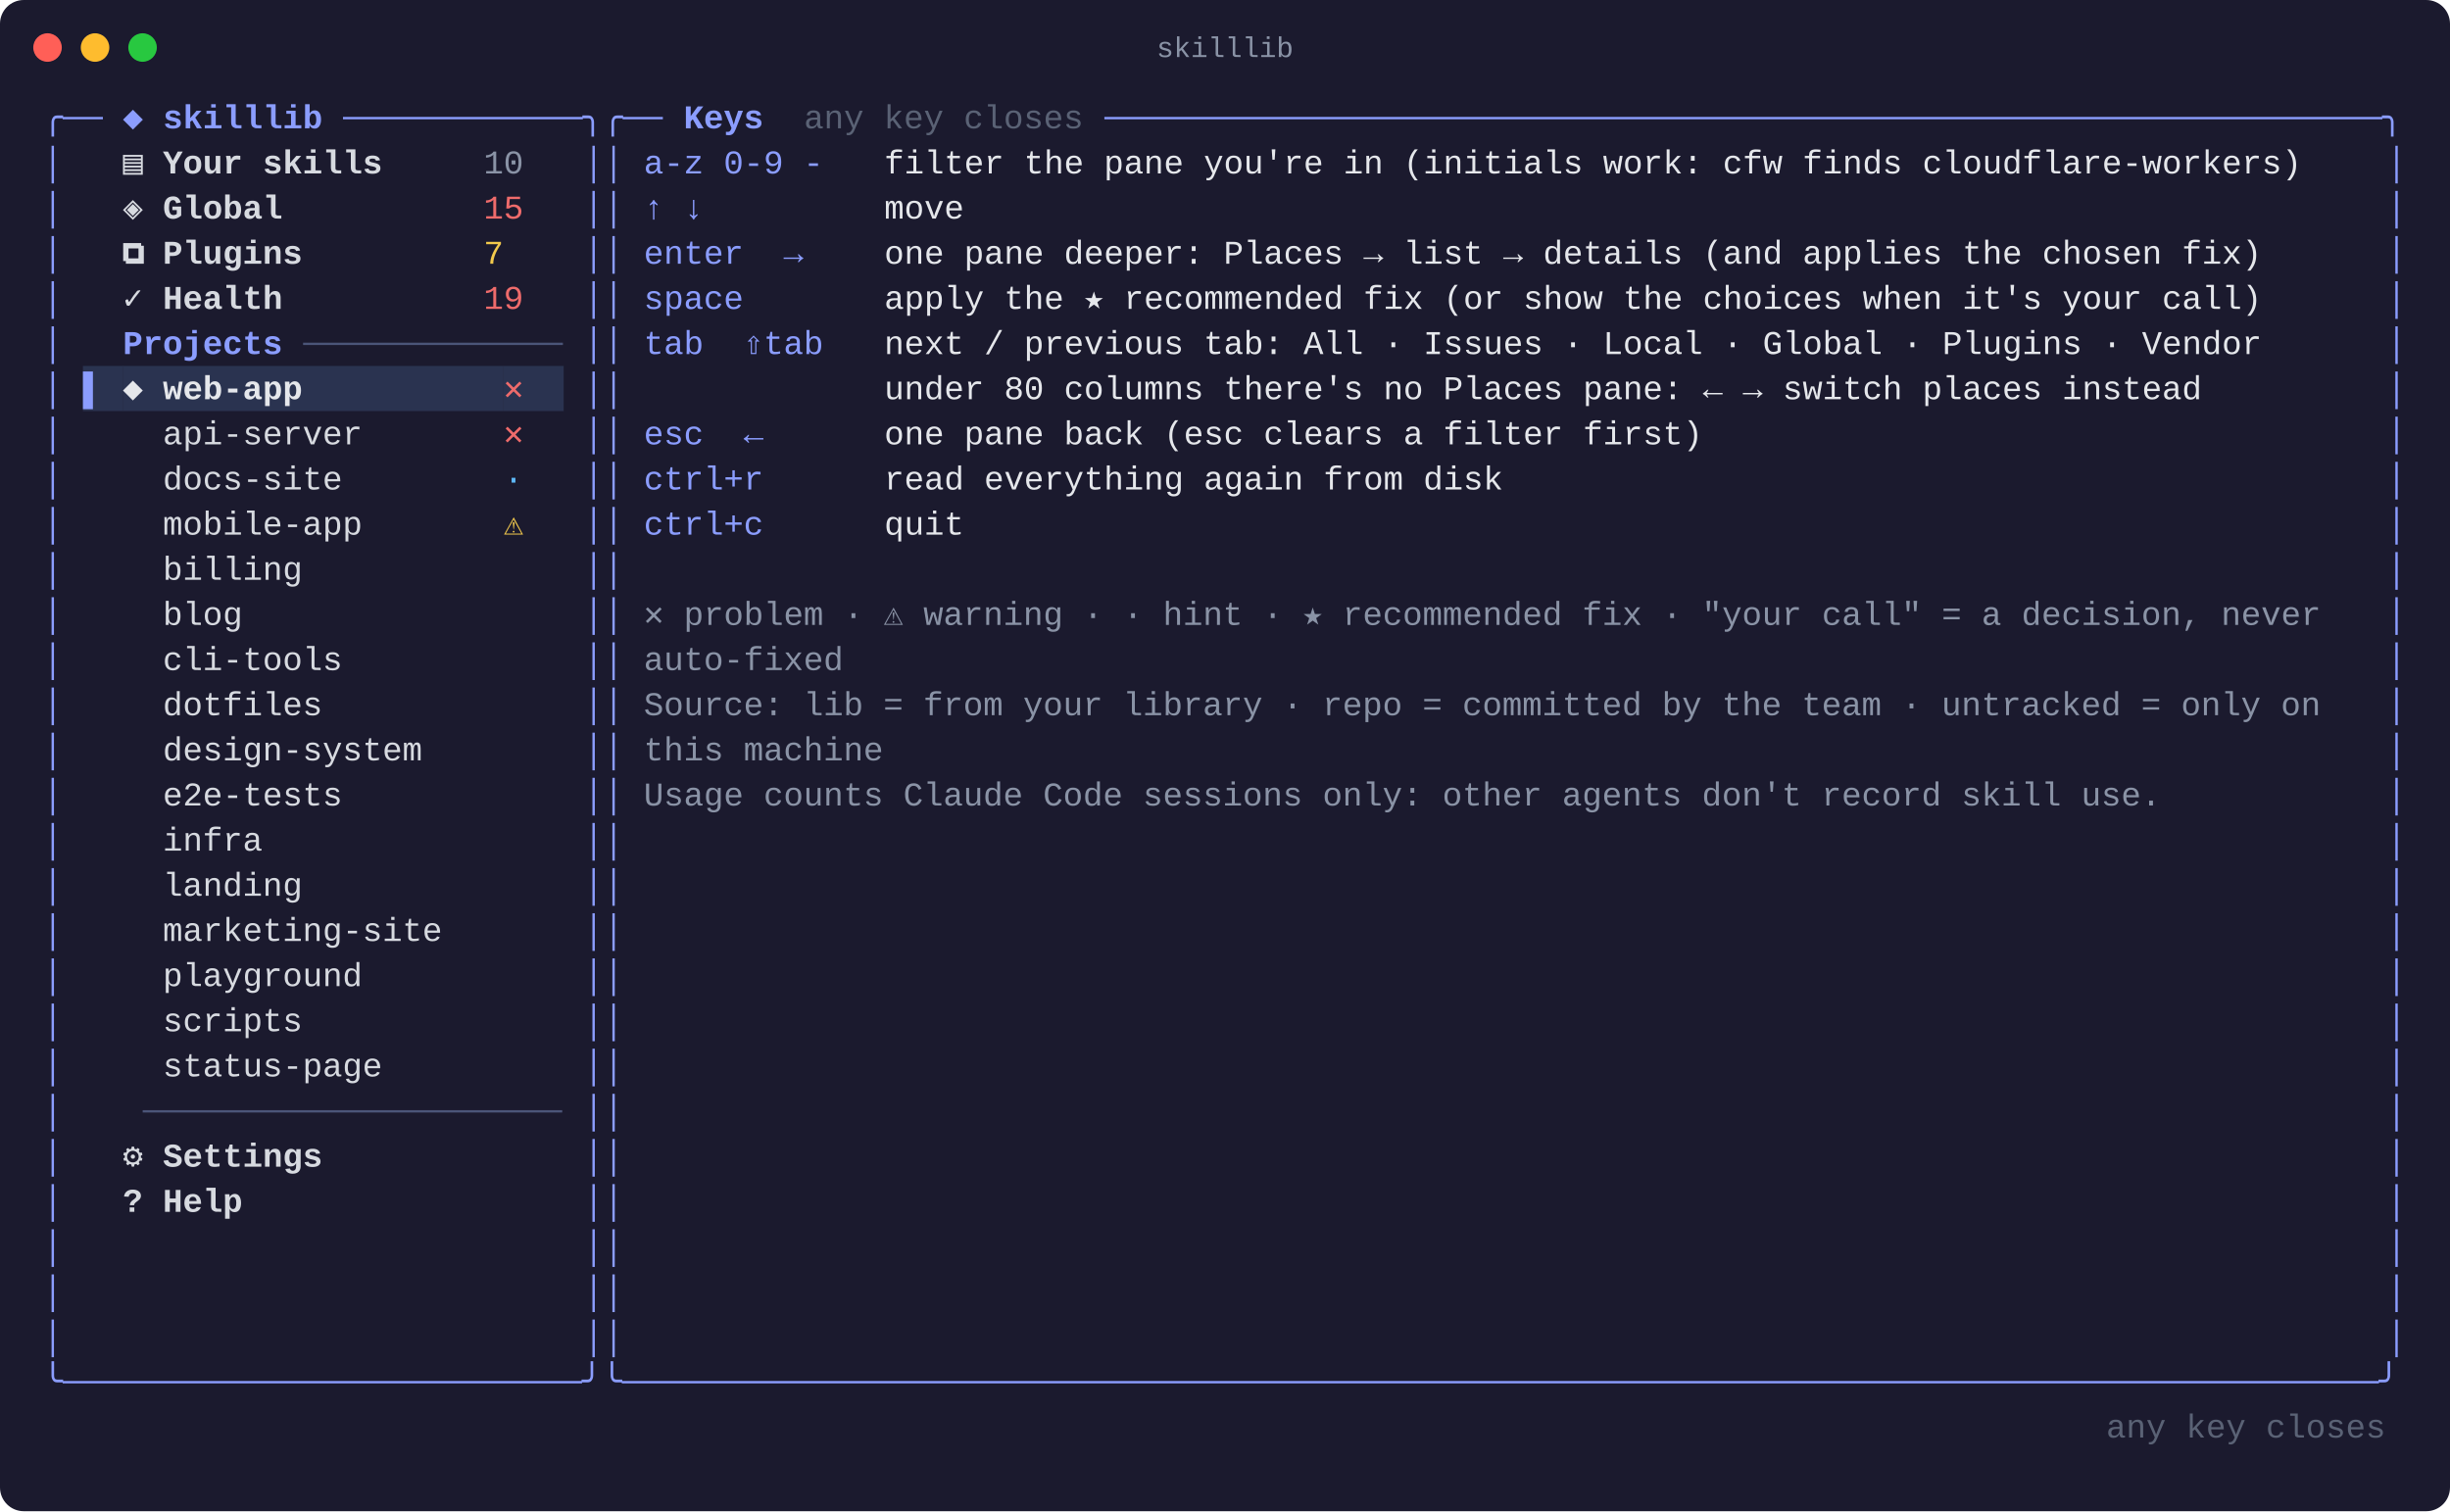
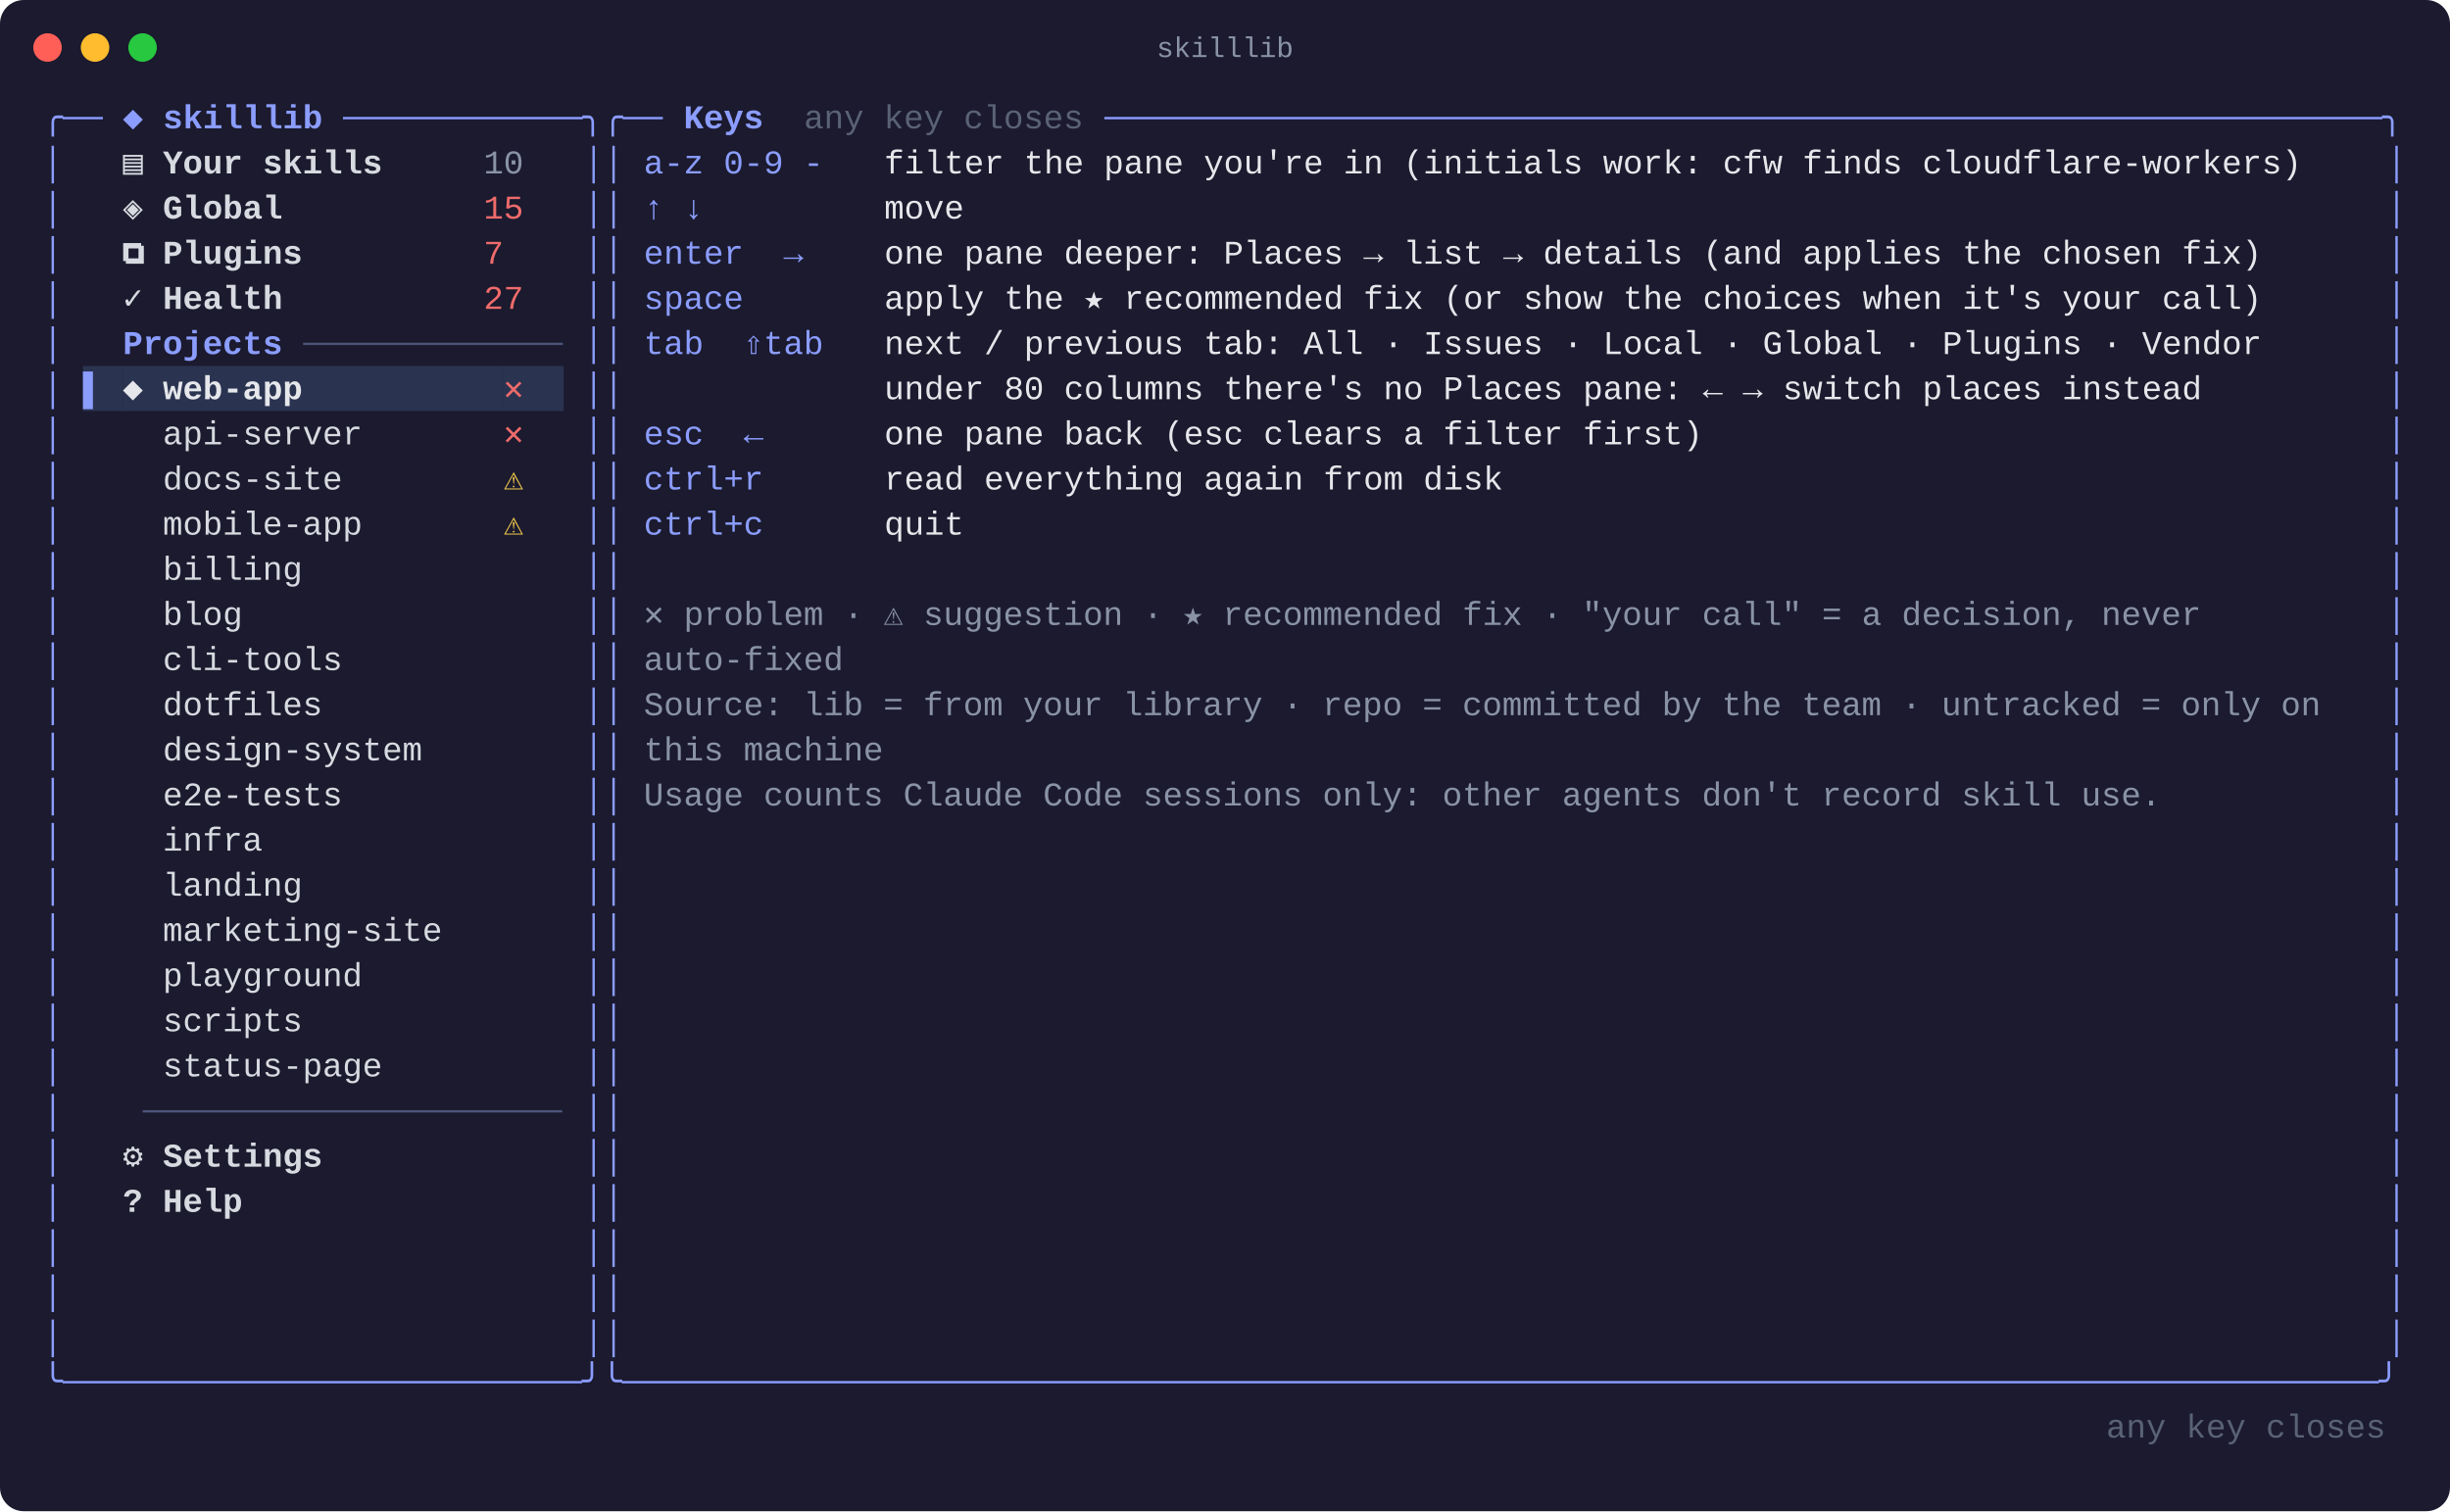
<svg xmlns="http://www.w3.org/2000/svg" width="1031" height="636" viewBox="0 0 1031 636" font-family="SFMono-Regular, Menlo, Consolas, 'Liberation Mono', monospace" font-size="14">
  <rect width="1031" height="636" rx="10" fill="#1b1a2e" />
  <circle cx="20" cy="20" r="6" fill="#ff5f57" />
  <circle cx="40" cy="20" r="6" fill="#febc2e" />
  <circle cx="60" cy="20" r="6" fill="#28c840" />
  <text x="515.5" y="24" fill="#8a93a6" font-size="12" text-anchor="middle">skilllib</text>
  <text x="18.0" y="54.0" fill="#8b9dff" xml:space="preserve" textLength="25.3" lengthAdjust="spacingAndGlyphs">╭──</text>
  <text x="43.3" y="54.0" fill="#8b9dff" font-weight="bold" xml:space="preserve" textLength="101.2" lengthAdjust="spacingAndGlyphs"> ◆ skilllib </text>
  <text x="144.4" y="54.0" fill="#8b9dff" xml:space="preserve" textLength="134.9" lengthAdjust="spacingAndGlyphs">────────────╮╭──</text>
  <text x="279.3" y="54.0" fill="#8b9dff" font-weight="bold" xml:space="preserve" textLength="50.6" lengthAdjust="spacingAndGlyphs"> Keys </text>
  <text x="329.9" y="54.0" fill="#5a6275" xml:space="preserve" textLength="134.9" lengthAdjust="spacingAndGlyphs"> any key closes </text>
  <text x="464.8" y="54.0" fill="#8b9dff" xml:space="preserve" textLength="547.9" lengthAdjust="spacingAndGlyphs">────────────────────────────────────────────────────────────────╮</text>
  <text x="18.0" y="73.0" fill="#8b9dff" xml:space="preserve" textLength="8.4" lengthAdjust="spacingAndGlyphs">│</text>
  <text x="51.7" y="73.0" fill="#d7dae0" font-weight="bold" xml:space="preserve" textLength="151.7" lengthAdjust="spacingAndGlyphs">▤ Your skills     </text>
  <text x="203.5" y="73.0" fill="#8a93a6" xml:space="preserve" textLength="33.7" lengthAdjust="spacingAndGlyphs">10  </text>
  <text x="245.6" y="73.0" fill="#8b9dff" xml:space="preserve" textLength="16.9" lengthAdjust="spacingAndGlyphs">││</text>
  <text x="270.9" y="73.0" fill="#8b9dff" xml:space="preserve" textLength="101.2" lengthAdjust="spacingAndGlyphs">a-z 0-9 -   </text>
  <text x="372.1" y="73.0" fill="#e5e7eb" xml:space="preserve" textLength="598.5" lengthAdjust="spacingAndGlyphs">filter the pane you're in (initials work: cfw finds cloudflare-workers)</text>
  <text x="1004.3" y="73.0" fill="#8b9dff" xml:space="preserve" textLength="8.4" lengthAdjust="spacingAndGlyphs">│</text>
  <text x="18.0" y="92.0" fill="#8b9dff" xml:space="preserve" textLength="8.4" lengthAdjust="spacingAndGlyphs">│</text>
  <text x="51.7" y="92.0" fill="#d7dae0" font-weight="bold" xml:space="preserve" textLength="151.7" lengthAdjust="spacingAndGlyphs">◈ Global          </text>
  <text x="203.5" y="92.0" fill="#ef6b6b" xml:space="preserve" textLength="33.7" lengthAdjust="spacingAndGlyphs">15  </text>
  <text x="245.6" y="92.0" fill="#8b9dff" xml:space="preserve" textLength="16.9" lengthAdjust="spacingAndGlyphs">││</text>
  <text x="270.9" y="92.0" fill="#8b9dff" xml:space="preserve" textLength="101.2" lengthAdjust="spacingAndGlyphs">↑ ↓         </text>
  <text x="372.1" y="92.0" fill="#e5e7eb" xml:space="preserve" textLength="33.7" lengthAdjust="spacingAndGlyphs">move</text>
  <text x="1004.3" y="92.0" fill="#8b9dff" xml:space="preserve" textLength="8.4" lengthAdjust="spacingAndGlyphs">│</text>
  <text x="18.0" y="111.0" fill="#8b9dff" xml:space="preserve" textLength="8.4" lengthAdjust="spacingAndGlyphs">│</text>
  <text x="51.7" y="111.0" fill="#d7dae0" font-weight="bold" xml:space="preserve" textLength="151.7" lengthAdjust="spacingAndGlyphs">⧉ Plugins         </text>
-   <text x="203.5" y="111.0" fill="#f2c94c" xml:space="preserve" textLength="33.7" lengthAdjust="spacingAndGlyphs">7   </text>
+   <text x="203.5" y="111.0" fill="#ef6b6b" xml:space="preserve" textLength="33.7" lengthAdjust="spacingAndGlyphs">7   </text>
  <text x="245.6" y="111.0" fill="#8b9dff" xml:space="preserve" textLength="16.9" lengthAdjust="spacingAndGlyphs">││</text>
  <text x="270.9" y="111.0" fill="#8b9dff" xml:space="preserve" textLength="101.2" lengthAdjust="spacingAndGlyphs">enter  →    </text>
  <text x="372.1" y="111.0" fill="#e5e7eb" xml:space="preserve" textLength="581.7" lengthAdjust="spacingAndGlyphs">one pane deeper: Places → list → details (and applies the chosen fix)</text>
  <text x="1004.3" y="111.0" fill="#8b9dff" xml:space="preserve" textLength="8.4" lengthAdjust="spacingAndGlyphs">│</text>
  <text x="18.0" y="130.0" fill="#8b9dff" xml:space="preserve" textLength="8.4" lengthAdjust="spacingAndGlyphs">│</text>
  <text x="51.7" y="130.0" fill="#d7dae0" font-weight="bold" xml:space="preserve" textLength="151.7" lengthAdjust="spacingAndGlyphs">✓ Health          </text>
-   <text x="203.5" y="130.0" fill="#ef6b6b" xml:space="preserve" textLength="33.7" lengthAdjust="spacingAndGlyphs">19  </text>
+   <text x="203.5" y="130.0" fill="#ef6b6b" xml:space="preserve" textLength="33.7" lengthAdjust="spacingAndGlyphs">27  </text>
  <text x="245.6" y="130.0" fill="#8b9dff" xml:space="preserve" textLength="16.9" lengthAdjust="spacingAndGlyphs">││</text>
  <text x="270.9" y="130.0" fill="#8b9dff" xml:space="preserve" textLength="101.2" lengthAdjust="spacingAndGlyphs">space       </text>
  <text x="372.1" y="130.0" fill="#e5e7eb" xml:space="preserve" textLength="581.7" lengthAdjust="spacingAndGlyphs">apply the ★ recommended fix (or show the choices when it's your call)</text>
  <text x="1004.3" y="130.0" fill="#8b9dff" xml:space="preserve" textLength="8.4" lengthAdjust="spacingAndGlyphs">│</text>
  <text x="18.0" y="149.0" fill="#8b9dff" xml:space="preserve" textLength="8.4" lengthAdjust="spacingAndGlyphs">│</text>
  <text x="34.9" y="149.0" fill="#8b9dff" font-weight="bold" xml:space="preserve" textLength="92.7" lengthAdjust="spacingAndGlyphs">  Projects </text>
  <text x="127.6" y="149.0" fill="#4b5578" xml:space="preserve" textLength="109.6" lengthAdjust="spacingAndGlyphs">─────────────</text>
  <text x="245.6" y="149.0" fill="#8b9dff" xml:space="preserve" textLength="16.9" lengthAdjust="spacingAndGlyphs">││</text>
  <text x="270.9" y="149.0" fill="#8b9dff" xml:space="preserve" textLength="101.2" lengthAdjust="spacingAndGlyphs">tab  ⇧tab   </text>
  <text x="372.1" y="149.0" fill="#e5e7eb" xml:space="preserve" textLength="581.7" lengthAdjust="spacingAndGlyphs">next / previous tab: All · Issues · Local · Global · Plugins · Vendor</text>
  <text x="1004.3" y="149.0" fill="#8b9dff" xml:space="preserve" textLength="8.4" lengthAdjust="spacingAndGlyphs">│</text>
  <text x="18.0" y="168.0" fill="#8b9dff" xml:space="preserve" textLength="8.4" lengthAdjust="spacingAndGlyphs">│</text>
  <rect x="34.9" y="154.0" width="16.9" height="19" fill="#2a3350" />
  <text x="34.9" y="168.0" fill="#8b9dff" xml:space="preserve" textLength="16.9" lengthAdjust="spacingAndGlyphs">▌ </text>
  <rect x="51.7" y="154.0" width="160.2" height="19" fill="#2a3350" />
  <text x="51.7" y="168.0" fill="#e5e7eb" font-weight="bold" xml:space="preserve" textLength="160.2" lengthAdjust="spacingAndGlyphs">◆ web-app          </text>
  <rect x="211.9" y="154.0" width="25.3" height="19" fill="#2a3350" />
  <text x="211.9" y="168.0" fill="#ef6b6b" xml:space="preserve" textLength="25.3" lengthAdjust="spacingAndGlyphs">✕  </text>
  <text x="245.6" y="168.0" fill="#8b9dff" xml:space="preserve" textLength="16.9" lengthAdjust="spacingAndGlyphs">││</text>
  <text x="372.1" y="168.0" fill="#e5e7eb" xml:space="preserve" textLength="556.4" lengthAdjust="spacingAndGlyphs">under 80 columns there's no Places pane: ← → switch places instead</text>
  <text x="1004.3" y="168.0" fill="#8b9dff" xml:space="preserve" textLength="8.4" lengthAdjust="spacingAndGlyphs">│</text>
  <text x="18.0" y="187.0" fill="#8b9dff" xml:space="preserve" textLength="8.4" lengthAdjust="spacingAndGlyphs">│</text>
  <text x="51.7" y="187.0" fill="#d7dae0" xml:space="preserve" textLength="160.2" lengthAdjust="spacingAndGlyphs">  api-server       </text>
  <text x="211.9" y="187.0" fill="#ef6b6b" xml:space="preserve" textLength="25.3" lengthAdjust="spacingAndGlyphs">✕  </text>
  <text x="245.6" y="187.0" fill="#8b9dff" xml:space="preserve" textLength="16.9" lengthAdjust="spacingAndGlyphs">││</text>
  <text x="270.9" y="187.0" fill="#8b9dff" xml:space="preserve" textLength="101.2" lengthAdjust="spacingAndGlyphs">esc  ←      </text>
  <text x="372.1" y="187.0" fill="#e5e7eb" xml:space="preserve" textLength="345.6" lengthAdjust="spacingAndGlyphs">one pane back (esc clears a filter first)</text>
  <text x="1004.3" y="187.0" fill="#8b9dff" xml:space="preserve" textLength="8.4" lengthAdjust="spacingAndGlyphs">│</text>
  <text x="18.0" y="206.0" fill="#8b9dff" xml:space="preserve" textLength="8.4" lengthAdjust="spacingAndGlyphs">│</text>
  <text x="51.7" y="206.0" fill="#d7dae0" xml:space="preserve" textLength="160.2" lengthAdjust="spacingAndGlyphs">  docs-site        </text>
-   <text x="211.9" y="206.0" fill="#5eb8f7" xml:space="preserve" textLength="25.3" lengthAdjust="spacingAndGlyphs">·  </text>
+   <text x="211.9" y="206.0" fill="#f2c94c" xml:space="preserve" textLength="25.3" lengthAdjust="spacingAndGlyphs">⚠  </text>
  <text x="245.6" y="206.0" fill="#8b9dff" xml:space="preserve" textLength="16.9" lengthAdjust="spacingAndGlyphs">││</text>
  <text x="270.9" y="206.0" fill="#8b9dff" xml:space="preserve" textLength="101.2" lengthAdjust="spacingAndGlyphs">ctrl+r      </text>
  <text x="372.1" y="206.0" fill="#e5e7eb" xml:space="preserve" textLength="261.3" lengthAdjust="spacingAndGlyphs">read everything again from disk</text>
  <text x="1004.3" y="206.0" fill="#8b9dff" xml:space="preserve" textLength="8.4" lengthAdjust="spacingAndGlyphs">│</text>
  <text x="18.0" y="225.0" fill="#8b9dff" xml:space="preserve" textLength="8.4" lengthAdjust="spacingAndGlyphs">│</text>
  <text x="51.7" y="225.0" fill="#d7dae0" xml:space="preserve" textLength="160.2" lengthAdjust="spacingAndGlyphs">  mobile-app       </text>
  <text x="211.9" y="225.0" fill="#f2c94c" xml:space="preserve" textLength="25.3" lengthAdjust="spacingAndGlyphs">⚠  </text>
  <text x="245.6" y="225.0" fill="#8b9dff" xml:space="preserve" textLength="16.9" lengthAdjust="spacingAndGlyphs">││</text>
  <text x="270.9" y="225.0" fill="#8b9dff" xml:space="preserve" textLength="101.2" lengthAdjust="spacingAndGlyphs">ctrl+c      </text>
  <text x="372.1" y="225.0" fill="#e5e7eb" xml:space="preserve" textLength="33.7" lengthAdjust="spacingAndGlyphs">quit</text>
  <text x="1004.3" y="225.0" fill="#8b9dff" xml:space="preserve" textLength="8.4" lengthAdjust="spacingAndGlyphs">│</text>
  <text x="18.0" y="244.0" fill="#8b9dff" xml:space="preserve" textLength="8.4" lengthAdjust="spacingAndGlyphs">│</text>
  <text x="51.7" y="244.0" fill="#d7dae0" xml:space="preserve" textLength="193.9" lengthAdjust="spacingAndGlyphs">  billing              </text>
  <text x="245.6" y="244.0" fill="#8b9dff" xml:space="preserve" textLength="16.9" lengthAdjust="spacingAndGlyphs">││</text>
  <text x="1004.3" y="244.0" fill="#8b9dff" xml:space="preserve" textLength="8.4" lengthAdjust="spacingAndGlyphs">│</text>
  <text x="18.0" y="263.0" fill="#8b9dff" xml:space="preserve" textLength="8.4" lengthAdjust="spacingAndGlyphs">│</text>
  <text x="51.7" y="263.0" fill="#d7dae0" xml:space="preserve" textLength="193.9" lengthAdjust="spacingAndGlyphs">  blog                 </text>
  <text x="245.6" y="263.0" fill="#8b9dff" xml:space="preserve" textLength="16.9" lengthAdjust="spacingAndGlyphs">││</text>
-   <text x="270.9" y="263.0" fill="#8a93a6" xml:space="preserve" textLength="716.5" lengthAdjust="spacingAndGlyphs">✕ problem · ⚠ warning · · hint · ★ recommended fix · "your call" = a decision, never </text>
+   <text x="270.9" y="263.0" fill="#8a93a6" xml:space="preserve" textLength="666.0" lengthAdjust="spacingAndGlyphs">✕ problem · ⚠ suggestion · ★ recommended fix · "your call" = a decision, never </text>
  <text x="1004.3" y="263.0" fill="#8b9dff" xml:space="preserve" textLength="8.4" lengthAdjust="spacingAndGlyphs">│</text>
  <text x="18.0" y="282.0" fill="#8b9dff" xml:space="preserve" textLength="8.4" lengthAdjust="spacingAndGlyphs">│</text>
  <text x="51.7" y="282.0" fill="#d7dae0" xml:space="preserve" textLength="193.9" lengthAdjust="spacingAndGlyphs">  cli-tools            </text>
  <text x="245.6" y="282.0" fill="#8b9dff" xml:space="preserve" textLength="16.9" lengthAdjust="spacingAndGlyphs">││</text>
  <text x="270.9" y="282.0" fill="#8a93a6" xml:space="preserve" textLength="84.3" lengthAdjust="spacingAndGlyphs">auto-fixed</text>
  <text x="1004.3" y="282.0" fill="#8b9dff" xml:space="preserve" textLength="8.4" lengthAdjust="spacingAndGlyphs">│</text>
  <text x="18.0" y="301.0" fill="#8b9dff" xml:space="preserve" textLength="8.4" lengthAdjust="spacingAndGlyphs">│</text>
  <text x="51.7" y="301.0" fill="#d7dae0" xml:space="preserve" textLength="193.9" lengthAdjust="spacingAndGlyphs">  dotfiles             </text>
  <text x="245.6" y="301.0" fill="#8b9dff" xml:space="preserve" textLength="16.9" lengthAdjust="spacingAndGlyphs">││</text>
  <text x="270.9" y="301.0" fill="#8a93a6" xml:space="preserve" textLength="716.5" lengthAdjust="spacingAndGlyphs">Source: lib = from your library · repo = committed by the team · untracked = only on </text>
  <text x="1004.3" y="301.0" fill="#8b9dff" xml:space="preserve" textLength="8.4" lengthAdjust="spacingAndGlyphs">│</text>
  <text x="18.0" y="320.0" fill="#8b9dff" xml:space="preserve" textLength="8.4" lengthAdjust="spacingAndGlyphs">│</text>
  <text x="51.7" y="320.0" fill="#d7dae0" xml:space="preserve" textLength="193.9" lengthAdjust="spacingAndGlyphs">  design-system        </text>
  <text x="245.6" y="320.0" fill="#8b9dff" xml:space="preserve" textLength="16.9" lengthAdjust="spacingAndGlyphs">││</text>
  <text x="270.9" y="320.0" fill="#8a93a6" xml:space="preserve" textLength="101.2" lengthAdjust="spacingAndGlyphs">this machine</text>
  <text x="1004.3" y="320.0" fill="#8b9dff" xml:space="preserve" textLength="8.4" lengthAdjust="spacingAndGlyphs">│</text>
  <text x="18.0" y="339.0" fill="#8b9dff" xml:space="preserve" textLength="8.4" lengthAdjust="spacingAndGlyphs">│</text>
  <text x="51.7" y="339.0" fill="#d7dae0" xml:space="preserve" textLength="193.9" lengthAdjust="spacingAndGlyphs">  e2e-tests            </text>
  <text x="245.6" y="339.0" fill="#8b9dff" xml:space="preserve" textLength="16.9" lengthAdjust="spacingAndGlyphs">││</text>
  <text x="270.9" y="339.0" fill="#8a93a6" xml:space="preserve" textLength="640.7" lengthAdjust="spacingAndGlyphs">Usage counts Claude Code sessions only: other agents don't record skill use.</text>
  <text x="1004.3" y="339.0" fill="#8b9dff" xml:space="preserve" textLength="8.4" lengthAdjust="spacingAndGlyphs">│</text>
  <text x="18.0" y="358.0" fill="#8b9dff" xml:space="preserve" textLength="8.4" lengthAdjust="spacingAndGlyphs">│</text>
  <text x="51.7" y="358.0" fill="#d7dae0" xml:space="preserve" textLength="193.9" lengthAdjust="spacingAndGlyphs">  infra                </text>
  <text x="245.6" y="358.0" fill="#8b9dff" xml:space="preserve" textLength="16.9" lengthAdjust="spacingAndGlyphs">││</text>
  <text x="1004.3" y="358.0" fill="#8b9dff" xml:space="preserve" textLength="8.4" lengthAdjust="spacingAndGlyphs">│</text>
  <text x="18.0" y="377.0" fill="#8b9dff" xml:space="preserve" textLength="8.4" lengthAdjust="spacingAndGlyphs">│</text>
  <text x="51.7" y="377.0" fill="#d7dae0" xml:space="preserve" textLength="193.9" lengthAdjust="spacingAndGlyphs">  landing              </text>
  <text x="245.6" y="377.0" fill="#8b9dff" xml:space="preserve" textLength="16.9" lengthAdjust="spacingAndGlyphs">││</text>
  <text x="1004.3" y="377.0" fill="#8b9dff" xml:space="preserve" textLength="8.4" lengthAdjust="spacingAndGlyphs">│</text>
  <text x="18.0" y="396.0" fill="#8b9dff" xml:space="preserve" textLength="8.4" lengthAdjust="spacingAndGlyphs">│</text>
  <text x="51.7" y="396.0" fill="#d7dae0" xml:space="preserve" textLength="193.9" lengthAdjust="spacingAndGlyphs">  marketing-site       </text>
  <text x="245.6" y="396.0" fill="#8b9dff" xml:space="preserve" textLength="16.9" lengthAdjust="spacingAndGlyphs">││</text>
  <text x="1004.3" y="396.0" fill="#8b9dff" xml:space="preserve" textLength="8.4" lengthAdjust="spacingAndGlyphs">│</text>
  <text x="18.0" y="415.0" fill="#8b9dff" xml:space="preserve" textLength="8.4" lengthAdjust="spacingAndGlyphs">│</text>
  <text x="51.7" y="415.0" fill="#d7dae0" xml:space="preserve" textLength="193.9" lengthAdjust="spacingAndGlyphs">  playground           </text>
  <text x="245.6" y="415.0" fill="#8b9dff" xml:space="preserve" textLength="16.9" lengthAdjust="spacingAndGlyphs">││</text>
  <text x="1004.3" y="415.0" fill="#8b9dff" xml:space="preserve" textLength="8.4" lengthAdjust="spacingAndGlyphs">│</text>
  <text x="18.0" y="434.0" fill="#8b9dff" xml:space="preserve" textLength="8.4" lengthAdjust="spacingAndGlyphs">│</text>
  <text x="51.7" y="434.0" fill="#d7dae0" xml:space="preserve" textLength="193.9" lengthAdjust="spacingAndGlyphs">  scripts              </text>
  <text x="245.6" y="434.0" fill="#8b9dff" xml:space="preserve" textLength="16.9" lengthAdjust="spacingAndGlyphs">││</text>
  <text x="1004.3" y="434.0" fill="#8b9dff" xml:space="preserve" textLength="8.4" lengthAdjust="spacingAndGlyphs">│</text>
  <text x="18.0" y="453.0" fill="#8b9dff" xml:space="preserve" textLength="8.4" lengthAdjust="spacingAndGlyphs">│</text>
  <text x="51.7" y="453.0" fill="#d7dae0" xml:space="preserve" textLength="193.9" lengthAdjust="spacingAndGlyphs">  status-page          </text>
  <text x="245.6" y="453.0" fill="#8b9dff" xml:space="preserve" textLength="16.9" lengthAdjust="spacingAndGlyphs">││</text>
  <text x="1004.3" y="453.0" fill="#8b9dff" xml:space="preserve" textLength="8.4" lengthAdjust="spacingAndGlyphs">│</text>
  <text x="18.0" y="472.0" fill="#8b9dff" xml:space="preserve" textLength="8.4" lengthAdjust="spacingAndGlyphs">│</text>
  <text x="60.1" y="472.0" fill="#4b5578" xml:space="preserve" textLength="177.0" lengthAdjust="spacingAndGlyphs">─────────────────────</text>
  <text x="245.6" y="472.0" fill="#8b9dff" xml:space="preserve" textLength="16.9" lengthAdjust="spacingAndGlyphs">││</text>
  <text x="1004.3" y="472.0" fill="#8b9dff" xml:space="preserve" textLength="8.4" lengthAdjust="spacingAndGlyphs">│</text>
  <text x="18.0" y="491.0" fill="#8b9dff" xml:space="preserve" textLength="8.4" lengthAdjust="spacingAndGlyphs">│</text>
  <text x="51.7" y="491.0" fill="#d7dae0" font-weight="bold" xml:space="preserve" textLength="185.5" lengthAdjust="spacingAndGlyphs">⚙ Settings            </text>
  <text x="245.6" y="491.0" fill="#8b9dff" xml:space="preserve" textLength="16.9" lengthAdjust="spacingAndGlyphs">││</text>
  <text x="1004.3" y="491.0" fill="#8b9dff" xml:space="preserve" textLength="8.4" lengthAdjust="spacingAndGlyphs">│</text>
  <text x="18.0" y="510.0" fill="#8b9dff" xml:space="preserve" textLength="8.4" lengthAdjust="spacingAndGlyphs">│</text>
  <text x="51.7" y="510.0" fill="#d7dae0" font-weight="bold" xml:space="preserve" textLength="185.5" lengthAdjust="spacingAndGlyphs">? Help                </text>
  <text x="245.6" y="510.0" fill="#8b9dff" xml:space="preserve" textLength="16.9" lengthAdjust="spacingAndGlyphs">││</text>
  <text x="1004.3" y="510.0" fill="#8b9dff" xml:space="preserve" textLength="8.4" lengthAdjust="spacingAndGlyphs">│</text>
  <text x="18.0" y="529.0" fill="#8b9dff" xml:space="preserve" textLength="8.4" lengthAdjust="spacingAndGlyphs">│</text>
  <text x="245.6" y="529.0" fill="#8b9dff" xml:space="preserve" textLength="16.9" lengthAdjust="spacingAndGlyphs">││</text>
  <text x="1004.3" y="529.0" fill="#8b9dff" xml:space="preserve" textLength="8.4" lengthAdjust="spacingAndGlyphs">│</text>
  <text x="18.0" y="548.0" fill="#8b9dff" xml:space="preserve" textLength="8.4" lengthAdjust="spacingAndGlyphs">│</text>
  <text x="245.6" y="548.0" fill="#8b9dff" xml:space="preserve" textLength="16.9" lengthAdjust="spacingAndGlyphs">││</text>
  <text x="1004.3" y="548.0" fill="#8b9dff" xml:space="preserve" textLength="8.4" lengthAdjust="spacingAndGlyphs">│</text>
  <text x="18.0" y="567.0" fill="#8b9dff" xml:space="preserve" textLength="8.4" lengthAdjust="spacingAndGlyphs">│</text>
  <text x="245.6" y="567.0" fill="#8b9dff" xml:space="preserve" textLength="16.9" lengthAdjust="spacingAndGlyphs">││</text>
  <text x="1004.3" y="567.0" fill="#8b9dff" xml:space="preserve" textLength="8.4" lengthAdjust="spacingAndGlyphs">│</text>
  <text x="18.0" y="586.0" fill="#8b9dff" xml:space="preserve" textLength="994.7" lengthAdjust="spacingAndGlyphs">╰──────────────────────────╯╰────────────────────────────────────────────────────────────────────────────────────────╯</text>
  <text x="886.3" y="605.0" fill="#5a6275" xml:space="preserve" textLength="126.4" lengthAdjust="spacingAndGlyphs">any key closes </text>
</svg>
